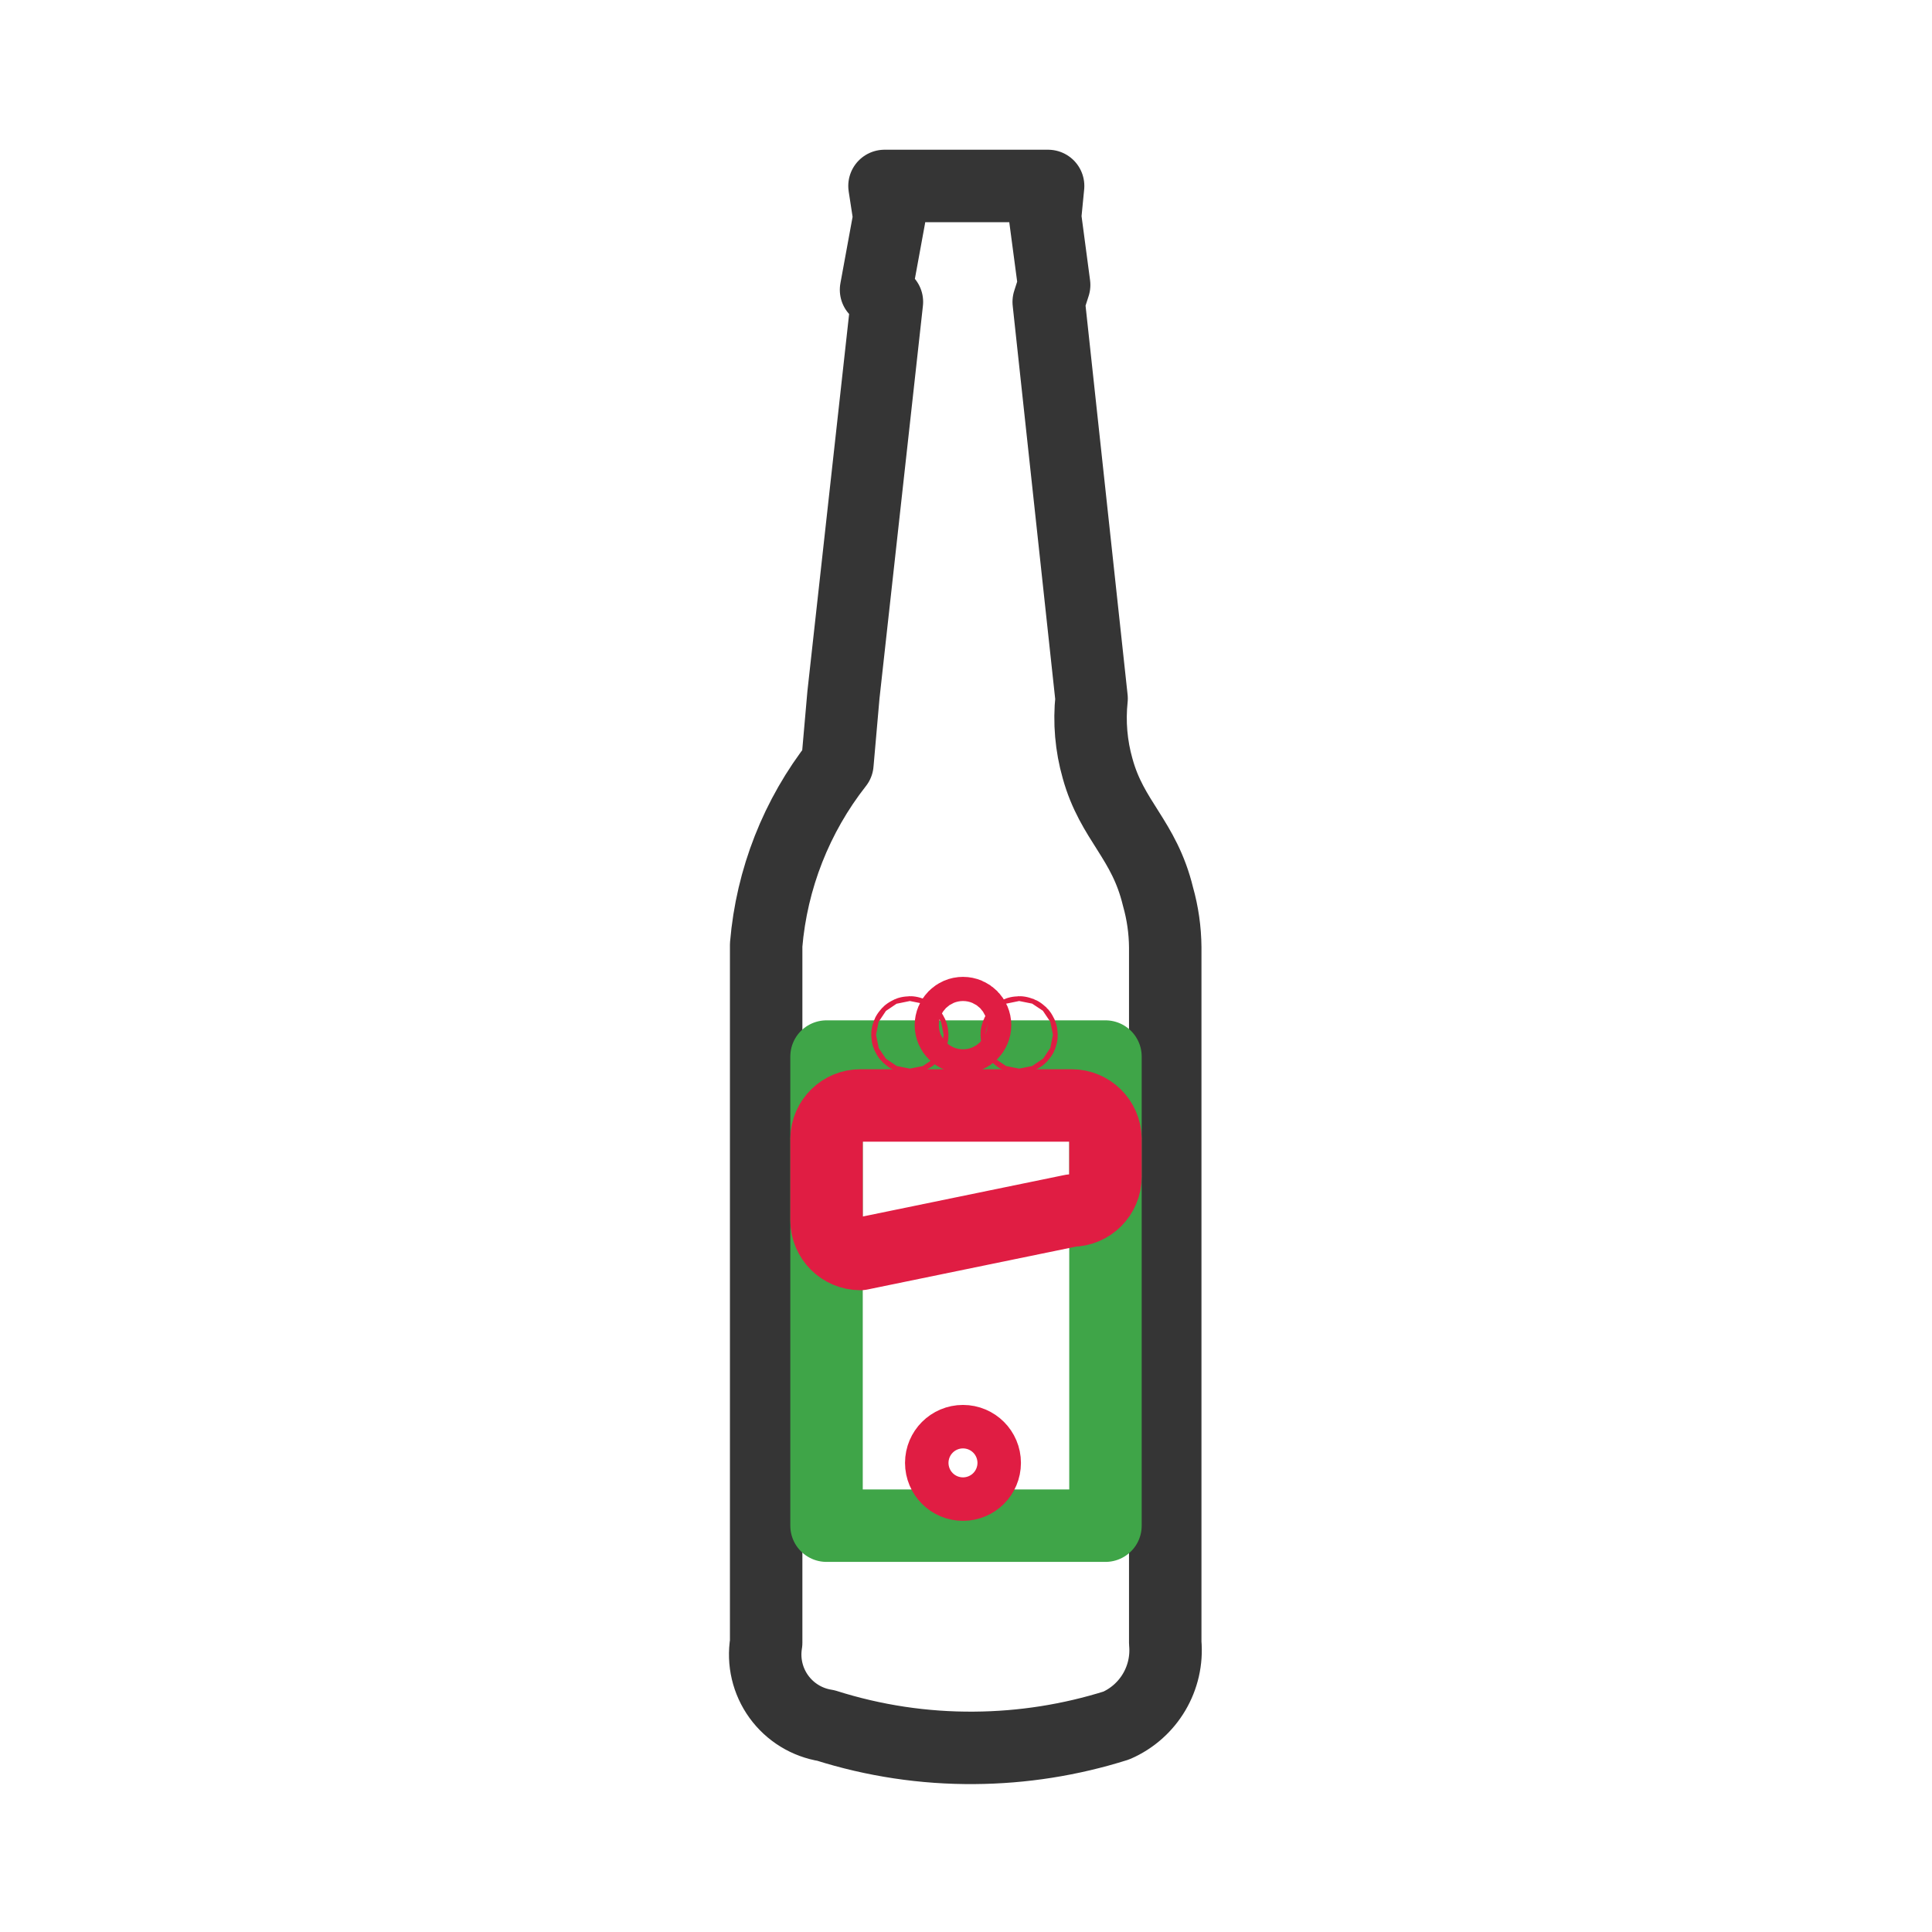
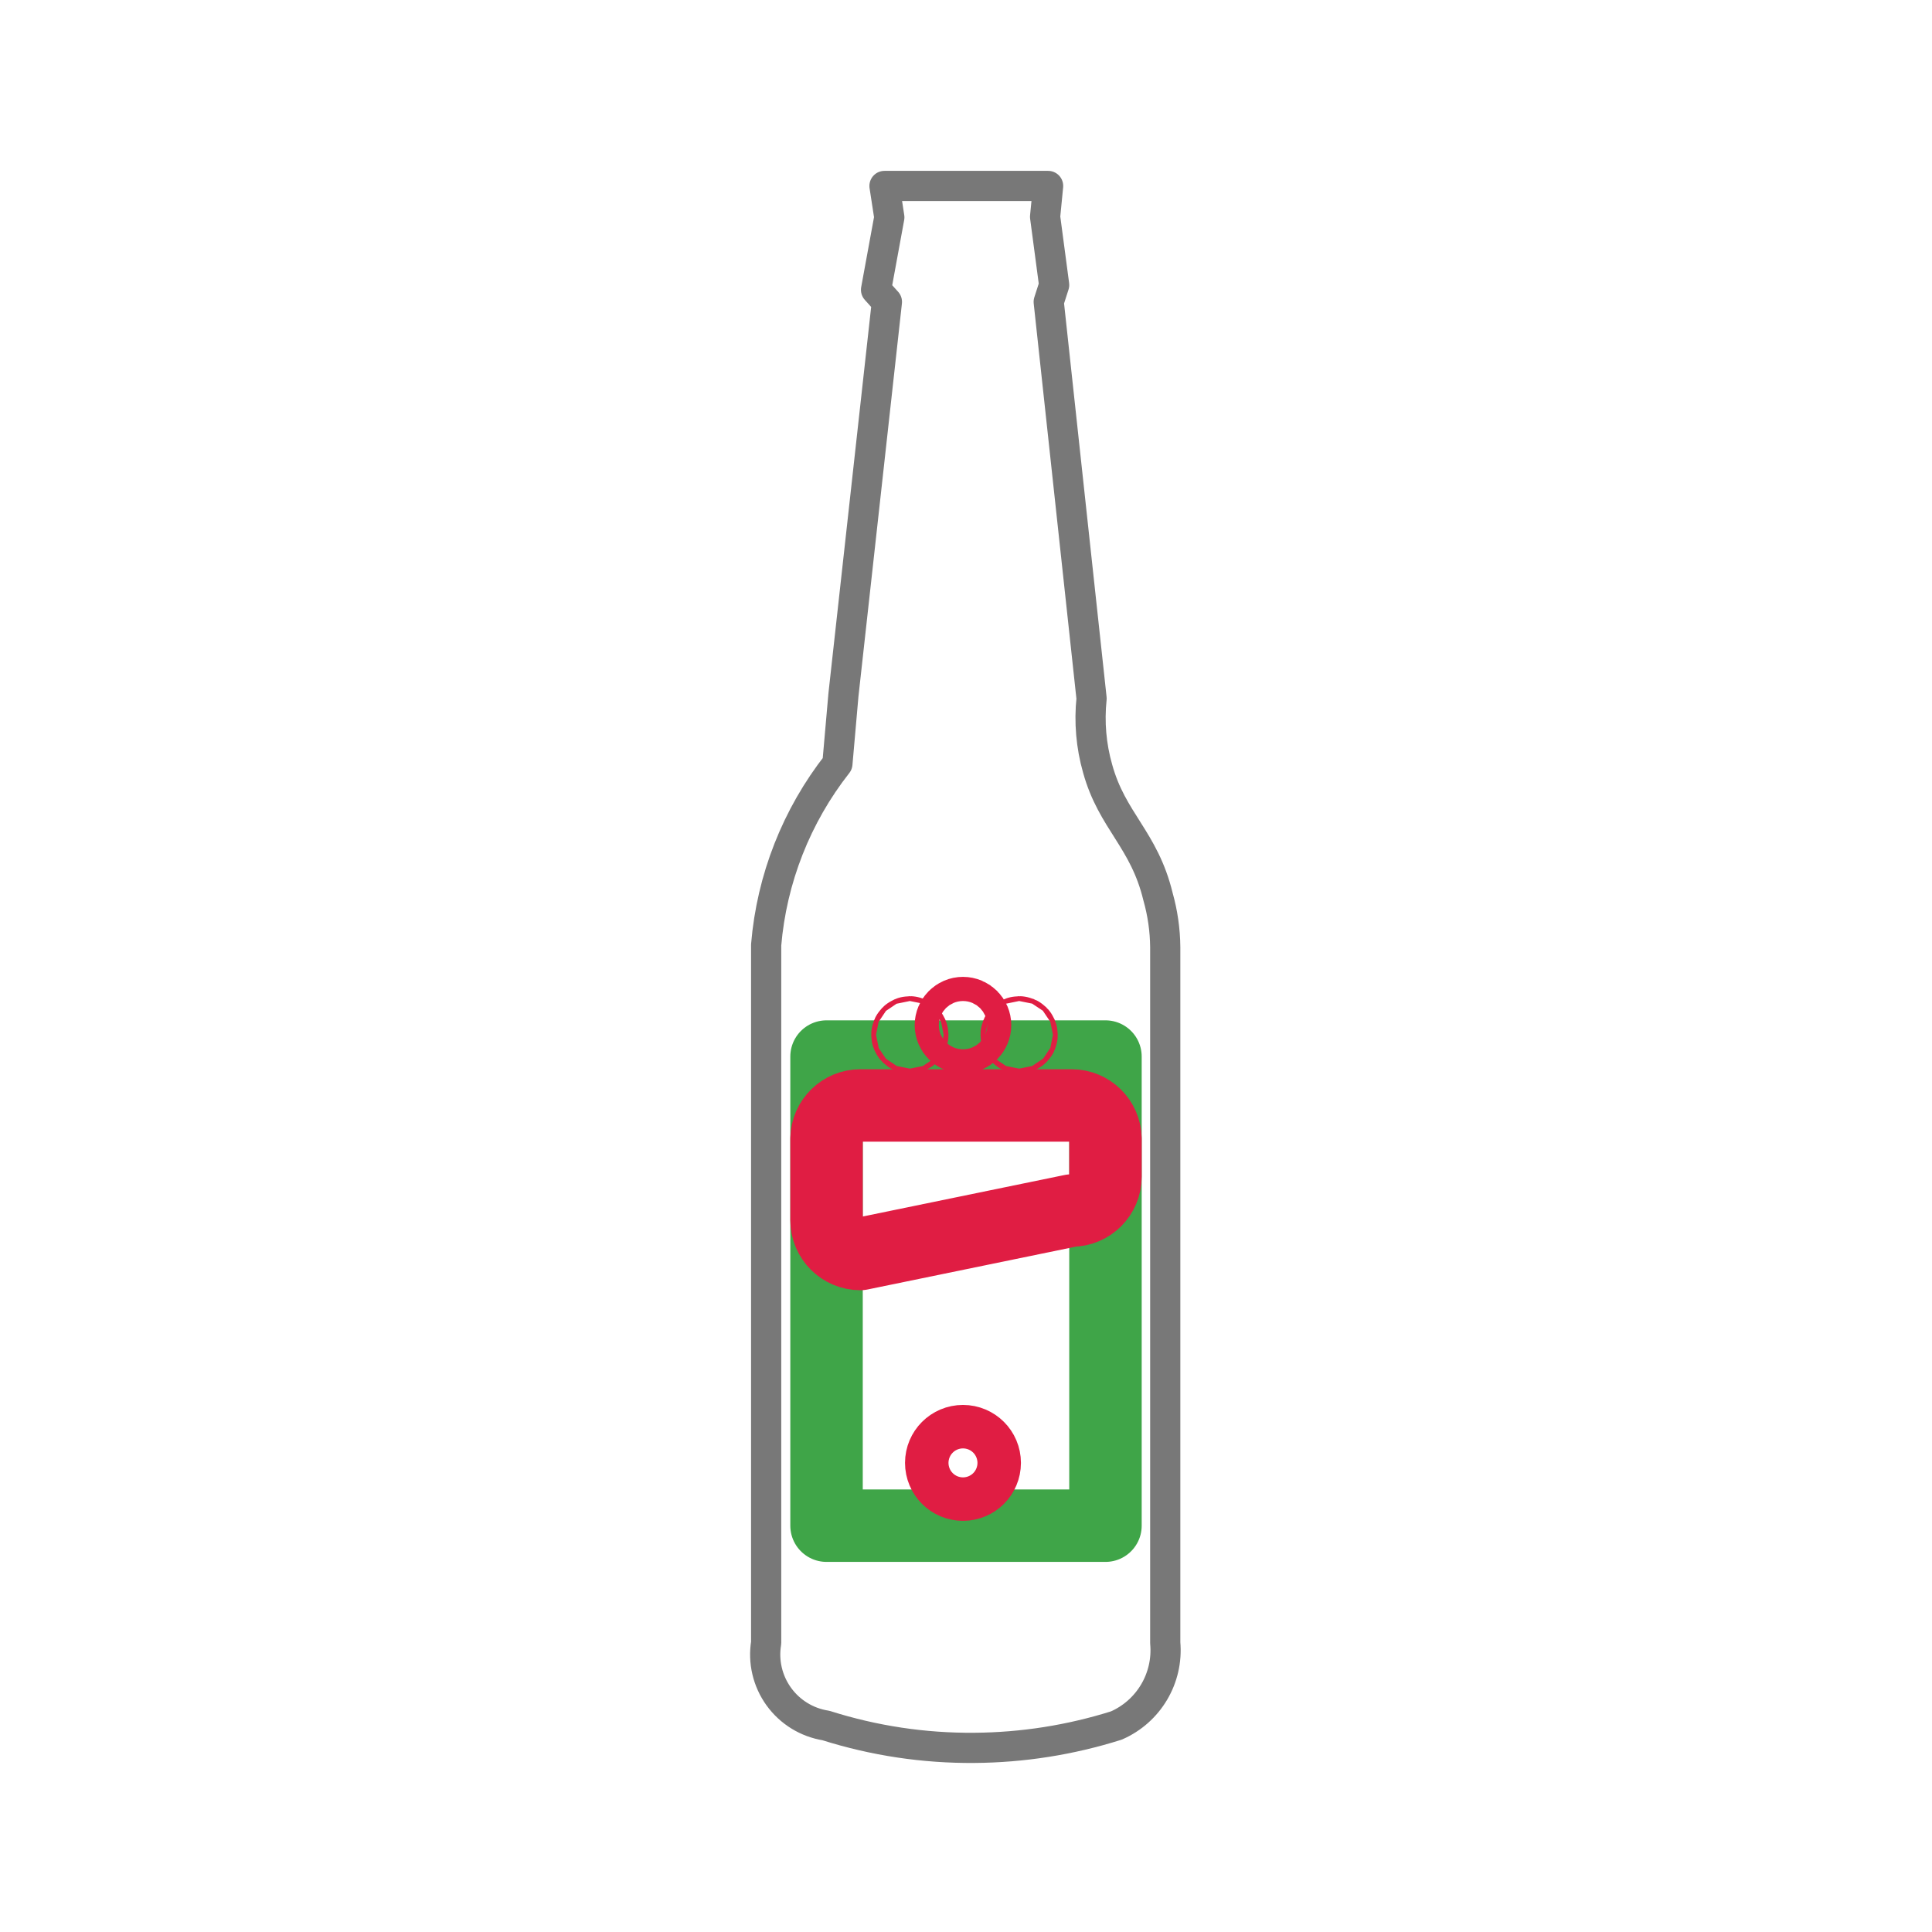
<svg xmlns="http://www.w3.org/2000/svg" viewBox="0 0 32 32">
-   <g fill="none" stroke-linecap="round" stroke-linejoin="round" stroke-width="1.2">
-     <path d="M12.69,27.21V15.65a5.62,5.62,0,0,1,1.18-3l.1-1.14L14.69,5l-.18-.2.22-1.2-.08-.52,2.71,0-.05.51.15,1.13L17.37,5l.71,6.57a3.06,3.06,0,0,0,.1,1.16c.24.87.77,1.17,1,2.12a3.18,3.18,0,0,1,.12.84V27.21a1.36,1.36,0,0,1-.81,1.37,8,8,0,0,1-2.35.37,7.91,7.91,0,0,1-2.46-.37A1.19,1.19,0,0,1,12.69,27.21Z" stroke="#353535" />
-     <rect x="13.69" y="17.5" width="4.62" height="7.77" stroke="#3fa548" />
-     <g stroke="#E01D43">
+   <g fill="none" stroke-linecap="round" stroke-linejoin="round">
+     <path d="M12.69,27.21V15.65a5.62,5.62,0,0,1,1.18-3l.1-1.14L14.69,5l-.18-.2.22-1.2-.08-.52,2.71,0-.05.51.15,1.13L17.37,5l.71,6.57a3.06,3.06,0,0,0,.1,1.16c.24.87.77,1.17,1,2.12a3.18,3.18,0,0,1,.12.84V27.21a1.36,1.36,0,0,1-.81,1.37,8,8,0,0,1-2.35.37,7.91,7.91,0,0,1-2.46-.37A1.19,1.19,0,0,1,12.69,27.21Z" stroke="#787878" stroke-width="0.5" />
+     <rect x="13.69" y="17.5" width="4.62" height="7.77" stroke="#3fa548" stroke-width="1.2" />
+     <g stroke="#E01D43" stroke-width="1.2">
      <circle cx="16.88" cy="17.14" r="0.04" />
      <circle cx="15.07" cy="17.14" r="0.04" />
      <path d="M17.75,20.05l-3.5.72a.56.56,0,0,1-.56-.56V18.86a.56.56,0,0,1,.56-.55h3.5a.56.56,0,0,1,.56.55v.63A.56.56,0,0,1,17.75,20.05Z" />
      <circle cx="15.95" cy="24.23" r="0.36" />
      <circle cx="15.95" cy="16.98" r="0.2" />
    </g>
  </g>
</svg>
